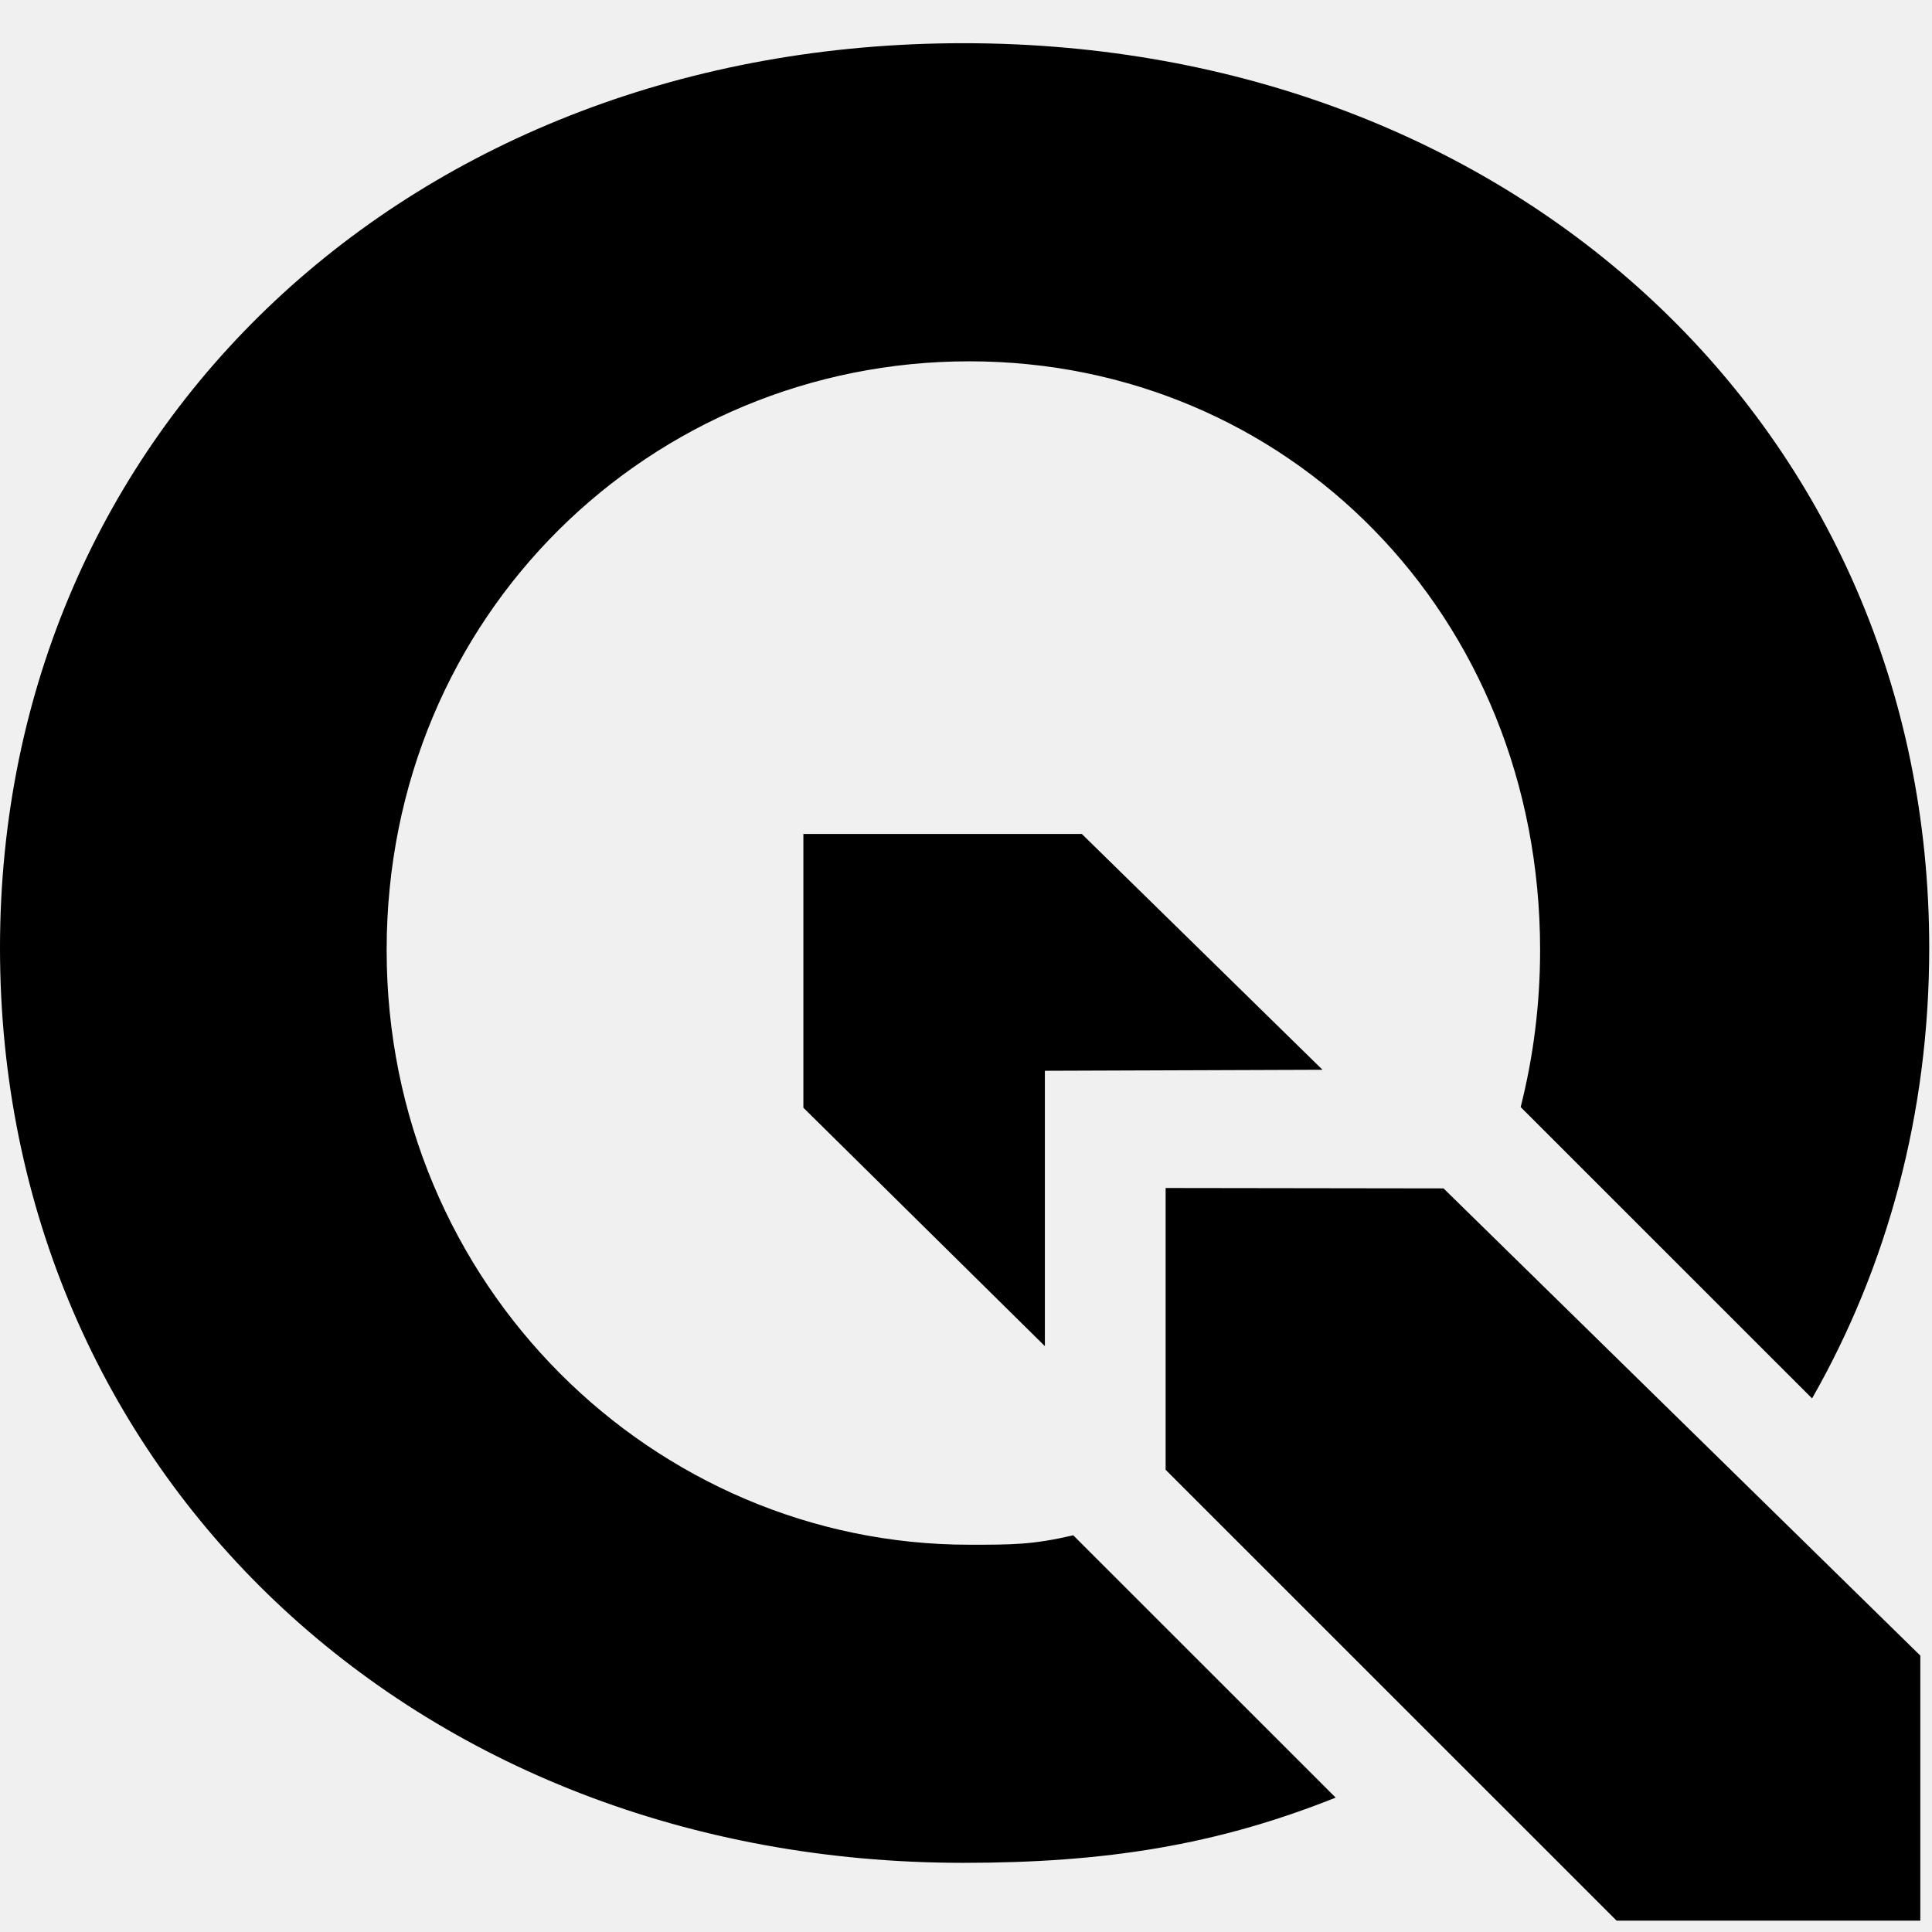
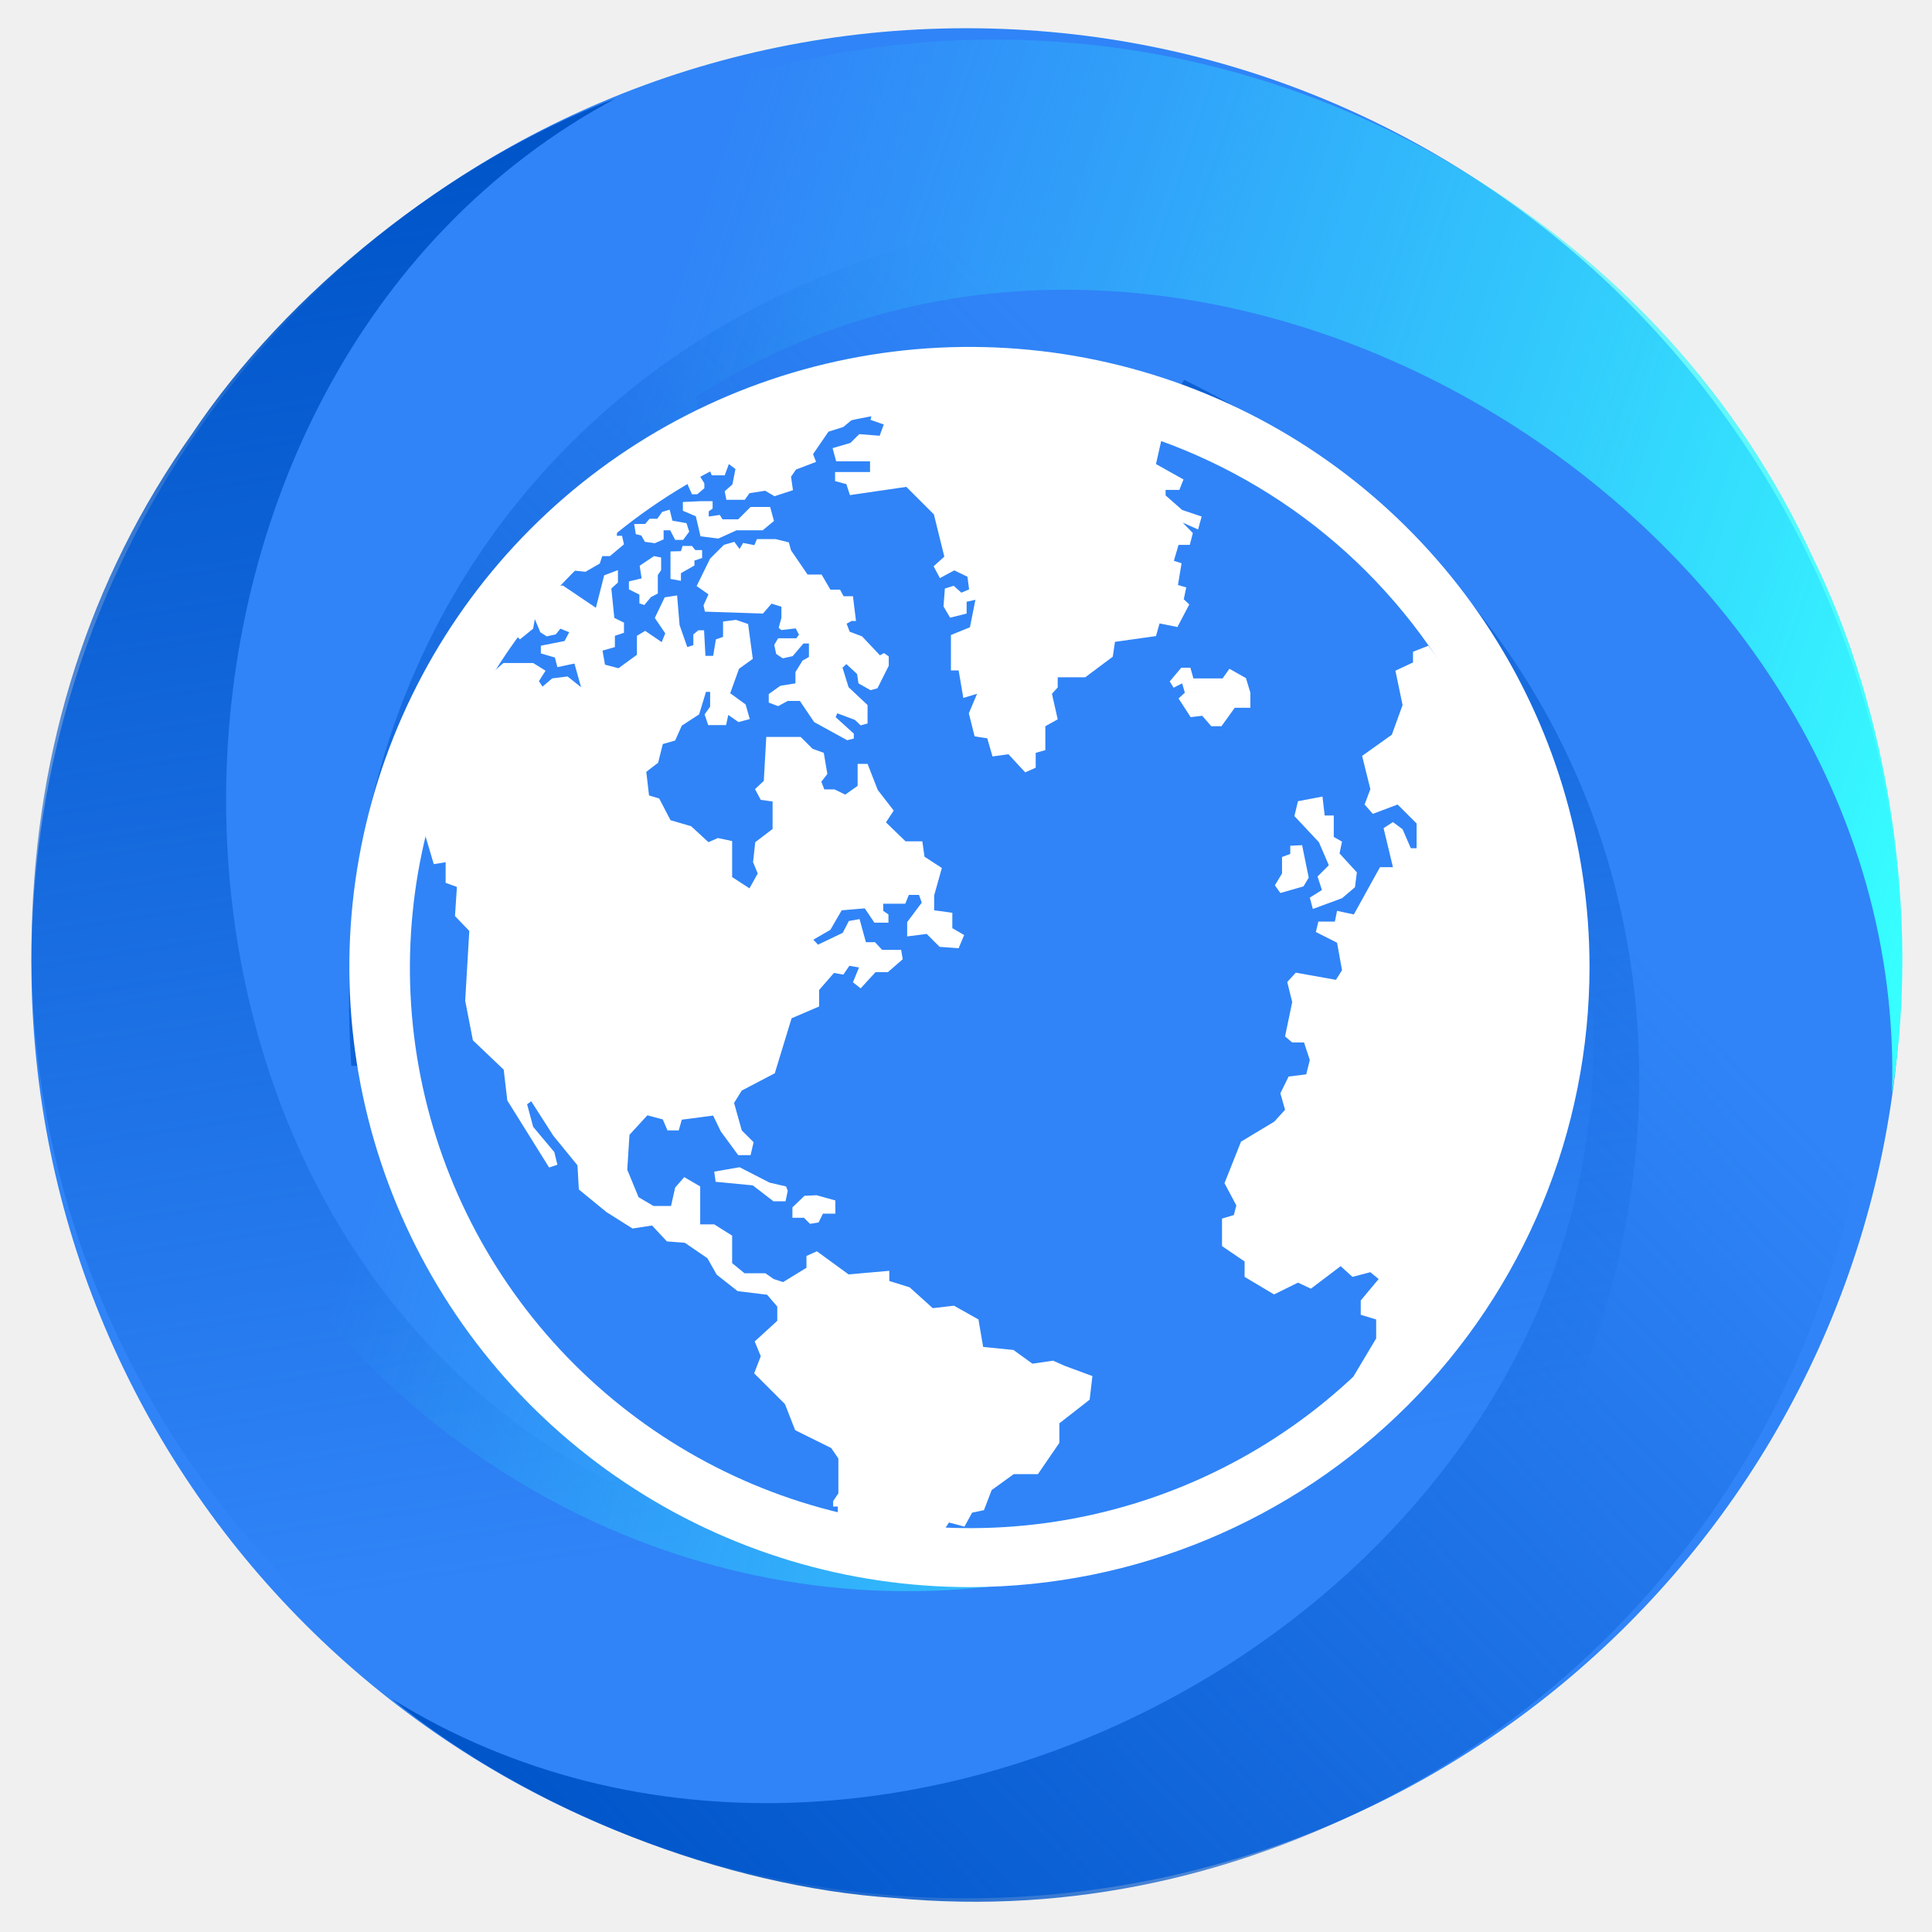
- <svg xmlns="http://www.w3.org/2000/svg" version="1.1" id="Layer_1" x="0px" y="0px" width="64px" height="64px" viewBox="0 0 64 64" enable-background="new 0 0 64 64" xml:space="preserve">
-   <polygon points="34.613,35.471 43.81,35.438 35.836,27.625 26.613,27.625 26.613,36.695 34.613,44.593 " fill="param(fill)" fill-opacity="param(fill-opacity)" stroke="param(outline)" stroke-opacity="param(outline-opacity) 0" stroke-width="param(outline-width) 0.5" />
-   <polygon points="63.613,54.844 47.819,39.367 38.613,39.354 38.613,48.688 53.553,63.625 63.613,63.625 " fill="param(fill)" fill-opacity="param(fill-opacity)" stroke="param(outline)" stroke-opacity="param(outline-opacity) 0" stroke-width="param(outline-width) 0.5" />
-   <path d="M35.553,50.859c-1.359,0.313-1.988,0.312-3.446,0.312c-10.429,0-19.299-8.575-19.299-19.696  c0-11.12,8.772-19.506,19.299-19.506s18.911,8.387,18.911,19.506c0,1.809-0.227,3.548-0.644,5.198l9.653,9.651  c2.488-4.36,3.881-9.43,3.881-14.922c0-17.138-13.678-29.971-31.997-29.971C13.677,1.431,0,14.179,0,31.401  c0,17.306,13.677,30.308,31.912,30.308c4.708,0,8.394-0.586,12.334-2.161L35.553,50.859z" fill="param(fill)" fill-opacity="param(fill-opacity)" stroke="param(outline)" stroke-opacity="param(outline-opacity) 0" stroke-width="param(outline-width) 0.5" />
+ <svg xmlns="http://www.w3.org/2000/svg" width="64" height="64" viewBox="0 0 64 64" fill="none">
+   <circle cx="32.014" cy="31.909" r="30.974" fill="#3084F7" />
+   <path d="M39.227 12.583L36.59 16.782C39.509 17.892 42.036 19.837 43.855 22.375C44.063 22.676 44.264 22.977 44.457 23.292L44.514 23.378C44.694 23.672 44.858 23.972 45.016 24.28C45.016 24.33 45.073 24.381 45.095 24.431C45.245 24.717 45.374 25.011 45.503 25.305C45.532 25.38 45.566 25.454 45.603 25.526C45.718 25.806 45.818 26.092 45.919 26.379C45.919 26.472 45.99 26.565 46.019 26.665C46.112 26.945 46.184 27.224 46.255 27.503C46.293 27.613 46.324 27.726 46.349 27.84C46.42 28.119 46.47 28.398 46.52 28.678C46.52 28.799 46.571 28.921 46.592 29.05C46.642 29.337 46.671 29.637 46.7 29.931L46.743 30.289C46.743 30.705 46.793 31.127 46.793 31.55C46.793 35.749 45.124 39.777 42.153 42.747C39.182 45.717 35.153 47.385 30.951 47.385C29.99 47.385 29.031 47.297 28.086 47.12C27.785 47.062 27.484 46.998 27.19 46.926L27.025 46.891C26.753 46.819 26.481 46.74 26.209 46.654L26.079 46.618C25.452 46.417 24.837 46.178 24.238 45.902L24.317 45.938L20.23 49.094C3.037 40.272 3.395 12.378 20.404 3.254C14.852 5.356 9.481 9.705 6.359 14.376C2.923 19.215 1.205 24.81 1.051 30.743C0.897 36.676 2.514 42.52 5.696 47.531C8.877 52.542 13.479 56.493 18.915 58.88L19.237 59.016L19.796 59.245L20.512 59.51L21.05 59.703L21.766 59.954L22.268 60.112L23.063 60.341L23.522 60.463L24.381 60.67L24.79 60.756L25.721 60.942H25.843C27.063 61.155 28.296 61.291 29.533 61.351C30.011 61.379 30.488 61.394 30.966 61.394C31.432 61.394 31.897 61.394 32.356 61.358L33.072 61.308L33.631 61.265C33.961 61.265 34.297 61.2 34.627 61.157H34.864C35.243 61.107 35.623 61.05 35.995 60.985C57.282 54.053 62.086 23.788 39.227 12.583Z" fill="url(#paint0_linear_3940_8771)" />
+   <path d="M11.637 35.306L16.591 35.49C16.093 32.407 16.514 29.245 17.803 26.401C17.959 26.071 18.12 25.747 18.296 25.422L18.342 25.329C18.506 25.027 18.684 24.734 18.872 24.444C18.916 24.418 18.93 24.344 18.963 24.3C19.136 24.026 19.326 23.768 19.516 23.509C19.567 23.446 19.614 23.38 19.658 23.312C19.842 23.073 20.04 22.843 20.238 22.612C20.319 22.566 20.364 22.457 20.436 22.382C20.632 22.162 20.838 21.96 21.044 21.759C21.12 21.671 21.202 21.588 21.289 21.51C21.495 21.308 21.712 21.125 21.928 20.942C22.034 20.881 22.114 20.776 22.215 20.694C22.438 20.507 22.684 20.332 22.924 20.16L23.213 19.944C23.573 19.736 23.913 19.481 24.279 19.27C27.916 17.17 32.239 16.602 36.296 17.69C40.353 18.777 43.813 21.433 45.914 25.071C46.395 25.904 46.797 26.779 47.117 27.686C47.218 27.975 47.313 28.268 47.397 28.558L47.449 28.719C47.523 28.99 47.591 29.265 47.653 29.544L47.686 29.674C47.825 30.318 47.926 30.97 47.986 31.627L47.978 31.54L52.755 33.501C53.711 52.802 29.375 66.439 12.969 56.271C17.566 60.028 24.018 62.505 29.623 62.873C35.533 63.43 41.237 62.12 46.452 59.287C51.666 56.453 55.919 52.131 58.668 46.87C61.417 41.61 62.538 35.649 61.887 29.748L61.844 29.401L61.763 28.802L61.634 28.049L61.533 27.487L61.392 26.741L61.277 26.228L61.078 25.425L60.954 24.967L60.704 24.118L60.574 23.722L60.27 22.822L60.209 22.717C59.783 21.553 59.285 20.418 58.718 19.317C58.504 18.889 58.277 18.468 58.038 18.055C57.806 17.651 57.573 17.248 57.312 16.869L56.911 16.273L56.594 15.811C56.429 15.525 56.205 15.266 56.003 15.002L55.885 14.797C55.652 14.493 55.412 14.193 55.17 13.903C38.523 -1.065 9.91 9.906 11.637 35.306Z" fill="url(#paint1_linear_3940_8771)" />
+   <path d="M45.183 47.85L42.865 43.467C40.445 45.44 37.496 46.656 34.389 46.962C34.024 46.992 33.664 47.015 33.294 47.025L33.191 47.032C32.847 47.04 32.504 47.032 32.159 47.015C32.115 46.99 32.043 47.014 31.989 47.008C31.666 46.995 31.347 46.96 31.028 46.925C30.948 46.912 30.867 46.904 30.786 46.901C30.486 46.86 30.188 46.804 29.89 46.748C29.809 46.701 29.693 46.717 29.592 46.691C29.303 46.632 29.026 46.555 28.748 46.477C28.633 46.455 28.52 46.425 28.41 46.389C28.132 46.312 27.865 46.215 27.598 46.119C27.493 46.058 27.362 46.041 27.24 45.995C26.966 45.895 26.692 45.77 26.423 45.648L26.091 45.506C25.732 45.298 25.341 45.13 24.975 44.919C21.338 42.819 18.684 39.36 17.598 35.302C16.511 31.245 17.081 26.921 19.182 23.283C19.662 22.45 20.219 21.663 20.844 20.933C21.044 20.701 21.25 20.473 21.459 20.254L21.573 20.13C21.771 19.93 21.975 19.733 22.186 19.54L22.281 19.447C22.77 19.004 23.284 18.591 23.822 18.21L23.752 18.26L23.062 13.143C39.298 2.664 63.276 16.921 62.674 36.214C63.629 30.354 62.548 23.528 60.064 18.49C57.592 13.094 53.606 8.809 48.544 5.709C43.483 2.609 37.613 1.088 31.683 1.337C25.753 1.587 20.03 3.597 15.245 7.111L14.966 7.322L14.488 7.692L13.9 8.18L13.464 8.548L12.889 9.043L12.502 9.399L11.906 9.973L11.571 10.309L10.961 10.95L10.683 11.261L10.056 11.974L9.995 12.08C9.2 13.03 8.466 14.029 7.796 15.071C7.533 15.47 7.281 15.877 7.043 16.291C6.81 16.694 6.577 17.097 6.379 17.512L6.064 18.158L5.822 18.663C5.657 18.949 5.544 19.273 5.417 19.579L5.298 19.784C5.152 20.138 5.012 20.496 4.881 20.851C0.242 42.752 24.05 62.045 45.183 47.85Z" fill="url(#paint2_linear_3940_8771)" />
+   <circle cx="32.015" cy="31.909" r="20.026" fill="#3084F7" />
+   <path d="M50.072 23.692C51.941 27.587 52.499 31.98 51.663 36.218C50.827 40.455 48.641 44.308 45.432 47.204L45.067 47.313L44.675 47.113V45.866L45.587 44.337V43.709L45.076 43.554V43.081L45.669 42.37L45.395 42.143L44.803 42.298L44.41 41.943L43.426 42.689L42.997 42.489L42.204 42.88L41.229 42.298V41.788L40.481 41.278V40.368L40.873 40.25L40.955 39.931L40.563 39.194L41.11 37.819L42.213 37.155L42.569 36.763L42.414 36.217L42.687 35.662L43.271 35.589L43.389 35.116L43.198 34.533H42.806L42.569 34.333L42.806 33.195L42.642 32.531L42.924 32.221L44.255 32.458L44.456 32.139L44.292 31.229L43.59 30.874L43.672 30.528H44.219L44.292 30.173L44.848 30.292L45.714 28.726H46.143L45.833 27.433L46.143 27.233L46.462 27.47L46.735 28.098H46.927V27.279L46.298 26.651L45.477 26.96L45.204 26.651L45.395 26.141L45.122 25.04L46.106 24.339L46.462 23.356L46.225 22.218L46.808 21.945V21.59L47.319 21.39L47.993 22.3L48.303 22.136L49.37 23.956L49.881 23.52L50.072 23.692ZM26.095 39.449L26.022 39.794H25.621L24.937 39.267L23.706 39.148L23.66 38.812L24.499 38.666L25.493 39.176L26.04 39.303L26.095 39.449ZM26.651 39.612L26.25 39.995V40.341H26.633L26.833 40.541L27.116 40.495L27.262 40.204H27.672V39.767L27.052 39.594L26.651 39.612ZM12.246 28.18C12.596 26.502 13.166 24.876 13.942 23.347L14.006 23.292L14.753 22.919L15.592 22.846L15.984 22.118L16.34 22.254L16.677 21.963H17.662L18.072 22.218L17.853 22.564L17.971 22.746L18.291 22.473L18.801 22.409L19.248 22.764L19.029 21.981L18.464 22.1L18.382 21.781L17.917 21.645V21.39L18.701 21.235L18.856 20.944L18.564 20.825L18.409 21.016L18.108 21.08L17.899 20.944L17.716 20.507L17.662 20.825L17.224 21.18L17.014 20.98L17.224 20.179L17.953 19.469L18.646 19.396L19.74 20.134L20.014 19.059L20.47 18.886V19.296L20.251 19.496L20.351 20.47L20.67 20.625V20.962L20.369 21.062V21.435L19.959 21.553L20.041 22.018L20.488 22.136L21.099 21.69V21.062L21.372 20.898L21.919 21.271L22.038 20.98L21.691 20.47L22.019 19.788L22.43 19.724L22.512 20.707L22.767 21.435L22.968 21.371V21.016L23.132 20.88H23.323L23.369 21.726H23.624L23.715 21.18L23.952 21.098V20.589L24.381 20.534L24.782 20.671L24.937 21.826L24.481 22.154L24.189 22.964L24.7 23.337L24.837 23.82L24.463 23.92L24.125 23.683L24.052 24.02H23.46L23.341 23.665L23.524 23.41V22.919H23.387L23.159 23.665L22.585 24.038L22.366 24.53L21.956 24.648L21.801 25.267L21.409 25.568L21.5 26.35L21.837 26.451L22.211 27.17L22.895 27.37L23.469 27.898L23.779 27.761L24.253 27.861V29.054L24.827 29.427L25.101 28.935L24.946 28.562L25.019 27.898L25.593 27.461V26.551L25.201 26.496L25.01 26.141L25.302 25.868L25.384 24.412H26.523L26.915 24.803L27.289 24.939L27.407 25.64L27.207 25.895L27.307 26.15H27.645L28 26.323L28.41 26.032V25.304H28.739L29.076 26.168L29.605 26.851L29.349 27.242L29.997 27.87H30.553L30.626 28.38L31.2 28.753L30.945 29.664V30.155L31.547 30.237V30.747L31.939 30.974L31.756 31.411L31.127 31.366L30.699 30.938L30.051 31.02V30.547L30.535 29.9L30.443 29.645H30.106L29.988 29.937H29.258V30.173L29.431 30.292V30.565H28.966L28.647 30.091L27.882 30.155L27.508 30.801L26.942 31.129L27.098 31.293L27.918 30.901L28.119 30.51L28.474 30.446L28.684 31.211H28.985L29.222 31.466H29.851L29.905 31.775L29.413 32.203H29.003L28.511 32.74L28.255 32.54L28.456 32.048L28.137 31.994L27.936 32.285L27.626 32.23L27.134 32.795V33.341L26.222 33.732L25.666 35.553L24.572 36.126L24.317 36.536L24.572 37.446L24.964 37.837L24.864 38.265H24.454L23.879 37.483L23.624 36.955L22.585 37.091L22.484 37.446H22.111L21.956 37.082L21.445 36.946L20.852 37.592L20.779 38.748L21.153 39.658L21.646 39.949H22.229L22.366 39.339L22.667 38.993L23.195 39.303V40.559H23.66L24.253 40.932V41.843L24.663 42.179H25.356L25.63 42.37L25.94 42.471L26.715 41.997V41.606L27.061 41.451L28.11 42.216L29.459 42.097V42.434L30.133 42.644L30.899 43.335L31.601 43.253L32.413 43.709L32.568 44.619L33.571 44.719L34.2 45.174L34.883 45.074L35.275 45.247L36.187 45.584L36.096 46.366L35.093 47.149V47.795L34.382 48.833H33.58L32.85 49.361L32.595 50.026L32.203 50.108L31.948 50.572L31.437 50.435L31.045 51.027H30.416L29.504 51.491L29.03 52.065L28.365 52.019L27.818 51.828L27.891 51.2L27.499 50.927V50.626L27.754 50.399V49.907H27.599V49.725L27.772 49.47V48.314L27.535 47.968L26.341 47.377L26.003 46.512L24.982 45.493L25.201 44.928L25.001 44.437L25.748 43.754V43.281L25.411 42.889L24.435 42.771L23.742 42.225L23.433 41.679L22.685 41.169L22.092 41.123L21.6 40.596L20.953 40.696L20.087 40.15L19.175 39.403L19.129 38.602L18.327 37.619L17.598 36.481L17.461 36.581L17.662 37.328L18.363 38.165L18.464 38.584L18.19 38.675L16.805 36.454L16.686 35.434L15.665 34.461L15.41 33.15L15.546 30.838L15.072 30.346L15.136 29.381L14.762 29.245V28.562L14.37 28.626L13.915 27.097L13.285 27.17L12.893 27.761L13.012 28.407L12.702 28.544L12.483 27.898L12.246 28.18ZM23.98 18.049L23.524 18.504L23.077 19.414L23.469 19.688L23.305 20.052L23.351 20.261L25.274 20.325L25.557 19.997L25.885 20.097V20.47L25.794 20.798L25.885 20.871L26.359 20.816L26.468 21.026L26.377 21.144H25.776L25.648 21.362L25.712 21.663L25.931 21.808L26.259 21.735L26.614 21.317H26.797V21.763L26.587 21.881L26.35 22.263V22.637L25.849 22.718L25.466 22.992V23.274L25.776 23.392L26.095 23.219H26.496L26.97 23.92L28.064 24.521L28.283 24.466V24.302L27.681 23.756L27.736 23.629L28.319 23.847L28.511 24.029L28.739 23.966V23.356L28.11 22.764L27.909 22.118L28.037 21.999L28.392 22.327L28.438 22.637L28.839 22.864L29.067 22.8L29.441 22.054V21.745L29.286 21.635L29.149 21.708L28.556 21.08L28.146 20.925L28.046 20.661L28.21 20.57H28.356L28.255 19.751H27.945L27.827 19.533H27.508L27.216 19.032H26.751L26.204 18.231L26.131 17.967L25.694 17.858H25.074L24.991 18.058L24.618 17.985L24.499 18.186L24.326 17.949L23.98 18.049ZM22.211 18.267V19.178L22.557 19.241V18.987L23.004 18.732V18.568L23.259 18.486V18.222H23.031L22.922 18.085H22.612L22.557 18.258L22.211 18.267ZM21.664 18.422L21.19 18.741L21.254 19.16L20.834 19.26V19.524L21.181 19.697V19.988L21.345 20.042L21.564 19.779L21.791 19.66V19.05L21.901 18.886V18.468L21.664 18.422ZM20.433 17.457C20.442 17.554 20.442 17.652 20.433 17.749H20.606L20.67 18.031L20.205 18.422H19.95L19.868 18.668L19.394 18.941L18.956 18.895L18.91 18.704H18.637L18.373 18.413V18.286L18.71 18.149L19.275 17.567L19.786 18.022L20.041 17.976L20.096 17.494L20.315 17.394L20.433 17.457ZM22.183 16.884L22.275 17.248L22.74 17.33L22.831 17.612L22.63 17.885H22.366L22.202 17.567H21.983V17.867L21.691 17.994L21.363 17.949L21.244 17.74L21.062 17.694L21.007 17.357H21.372L21.518 17.184H21.773L21.937 16.957L22.183 16.884ZM22.32 15.71C22.384 15.764 22.384 15.81 22.448 15.928L22.384 16.247L22.156 16.32L21.81 16.128V15.892L22.102 15.71H22.32ZM23.013 15.528C23.128 15.683 23.234 15.844 23.332 16.01V16.174L23.095 16.374H22.922L22.785 16.065V15.646L23.013 15.528ZM23.223 16.602H23.606V16.848L23.478 16.939V17.111L23.843 17.057L23.934 17.203H24.454L24.864 16.793H25.511L25.639 17.257L25.265 17.567H24.399L23.797 17.84L23.205 17.767L23.05 17.102L22.621 16.92V16.629L23.223 16.602ZM31.948 12.269C33.227 12.269 34.503 12.391 35.759 12.633L36.369 13.543L36.661 13.689L36.898 13.289L37.308 13.37V13.935L37.527 14.017L37.7 13.589L38.886 13.88L39.059 14.335L38.466 14.608L38.293 15.373L39.205 15.883L39.068 16.229H38.612V16.411L39.159 16.893L39.806 17.111L39.688 17.539L39.177 17.312L39.515 17.658L39.414 18.049H39.041L38.886 18.577L39.141 18.659L39.022 19.378L39.296 19.46L39.214 19.851L39.396 20.024L39.004 20.771L38.412 20.652L38.293 21.071L36.935 21.262L36.862 21.754L35.95 22.436H35.038V22.773L34.847 22.983L35.038 23.829L34.628 24.057V24.849L34.309 24.939V25.431L33.962 25.586L33.406 24.985L32.878 25.058L32.704 24.457L32.285 24.393L32.094 23.629L32.367 22.983L31.911 23.119L31.756 22.209H31.501V21.035L32.13 20.78L32.312 19.869L32.021 19.933V20.325L31.474 20.461L31.255 20.088L31.3 19.496L31.592 19.405L31.847 19.633L32.103 19.524L32.048 19.105L31.61 18.895L31.136 19.15L30.927 18.759L31.282 18.44L30.936 17.039L30.024 16.128L28.155 16.401L28.037 16.037L27.663 15.937V15.637H28.821V15.282H27.699L27.581 14.845L28.173 14.672L28.465 14.381L29.14 14.435L29.276 14.062L28.839 13.908L28.884 13.689L29.468 13.598L29.905 13.279L29.842 13.061L28.739 13.179V13.48L27.936 14.144L27.444 14.299L26.933 15.045L27.034 15.3L26.368 15.555L26.204 15.792L26.268 16.238L25.657 16.438L25.347 16.256L24.827 16.338L24.672 16.556H24.062L24.007 16.274L24.262 16.047L24.363 15.537L24.144 15.373L24.007 15.746H23.578L23.341 15.136L24.098 14.308L24.609 14.49L24.882 14.29L24.782 13.935L26.159 13.471L28.201 12.961L28.429 12.569C29.576 12.37 30.738 12.269 31.902 12.269H31.948ZM41.42 22.946V23.447H40.901L40.463 24.057H40.126L39.825 23.711L39.442 23.756L39.041 23.137L39.25 22.946L39.159 22.637L38.877 22.782L38.749 22.573L39.132 22.118H39.433L39.533 22.473H40.499L40.727 22.154L41.274 22.464L41.42 22.946ZM43.134 27.998L43.353 29.072L43.18 29.363L42.414 29.582L42.232 29.327L42.469 28.935V28.389L42.742 28.289V28.016L43.134 27.998ZM43.809 26.387L43.882 27.015H44.183V27.725L44.456 27.88L44.374 28.271L44.948 28.899L44.885 29.391L44.456 29.755L43.49 30.11L43.389 29.736L43.791 29.482L43.645 29.036L44.019 28.662L43.69 27.898L42.879 27.033L42.997 26.541L43.809 26.387Z" fill="white" />
+   <path d="M32.14 52.575C28.076 52.58 24.102 51.38 20.721 49.126C17.339 46.872 14.702 43.666 13.143 39.913C11.585 36.16 11.174 32.029 11.964 28.043C12.753 24.056 14.708 20.393 17.579 17.518C20.451 14.643 24.111 12.684 28.096 11.889C32.082 11.094 36.213 11.499 39.968 13.053C43.724 14.607 46.933 17.24 49.191 20.619C51.45 23.997 52.655 27.97 52.655 32.034C52.651 37.475 50.489 42.694 46.643 46.544C42.797 50.395 37.582 52.563 32.14 52.575ZM32.14 13.499C28.469 13.499 24.88 14.587 21.828 16.627C18.776 18.666 16.396 21.565 14.992 24.957C13.587 28.349 13.219 32.081 13.935 35.681C14.652 39.282 16.419 42.589 19.015 45.185C21.611 47.781 24.919 49.549 28.519 50.265C32.12 50.981 35.852 50.614 39.243 49.209C42.635 47.804 45.534 45.425 47.574 42.372C49.613 39.32 50.702 35.731 50.702 32.06C50.702 27.137 48.746 22.416 45.265 18.935C41.784 15.454 37.063 13.499 32.14 13.499Z" fill="white" />
+   <defs>
+     <linearGradient id="paint0_linear_3940_8771" x1="19.651" y1="4.413" x2="27.292" y2="53.809" gradientUnits="userSpaceOnUse">
+       <stop stop-color="#0055C9" />
+       <stop offset="0.932" stop-color="#0055C9" stop-opacity="0" />
+     </linearGradient>
+     <linearGradient id="paint1_linear_3940_8771" x1="15.789" y1="58.826" x2="51.807" y2="24.225" gradientUnits="userSpaceOnUse">
+       <stop stop-color="#0055C9" />
+       <stop offset="0.932" stop-color="#0055C9" stop-opacity="0" />
+     </linearGradient>
+     <linearGradient id="paint2_linear_3940_8771" x1="62.731" y1="33.261" x2="15.944" y2="17.697" gradientUnits="userSpaceOnUse">
+       <stop stop-color="#37FFFF" />
+       <stop offset="0.932" stop-color="#2EE6FF" stop-opacity="0" />
+     </linearGradient>
+   </defs>
</svg>
